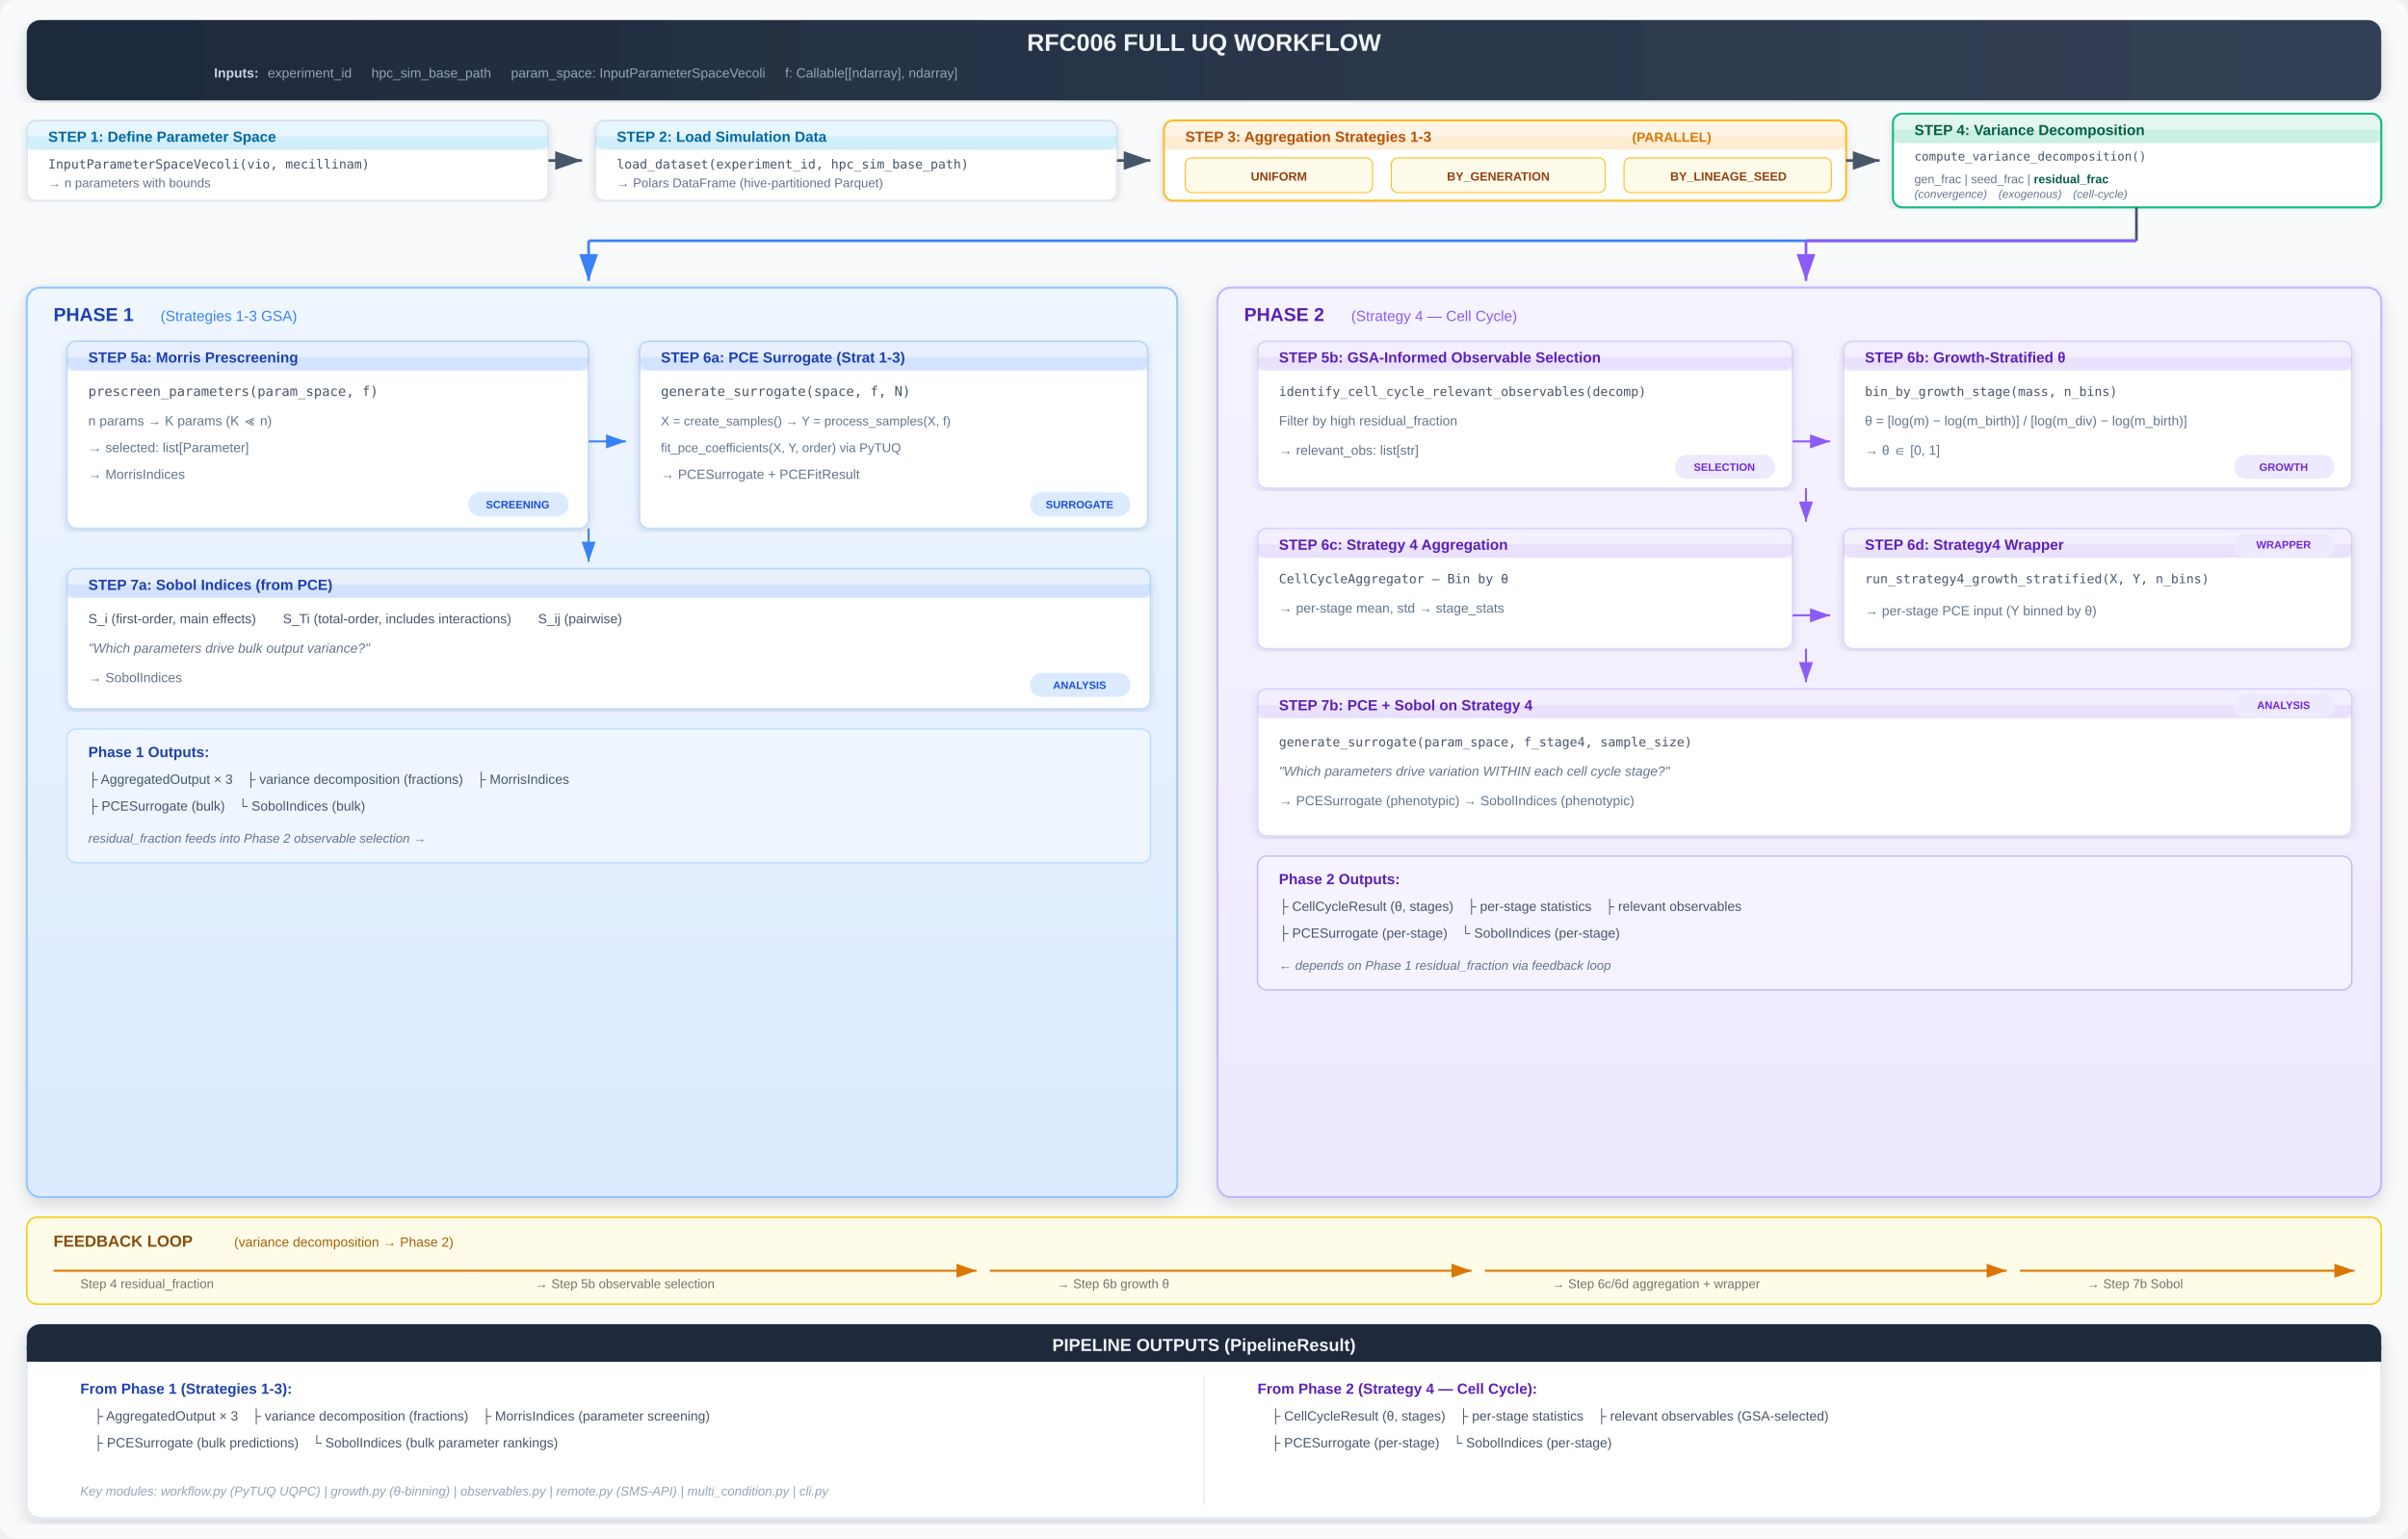
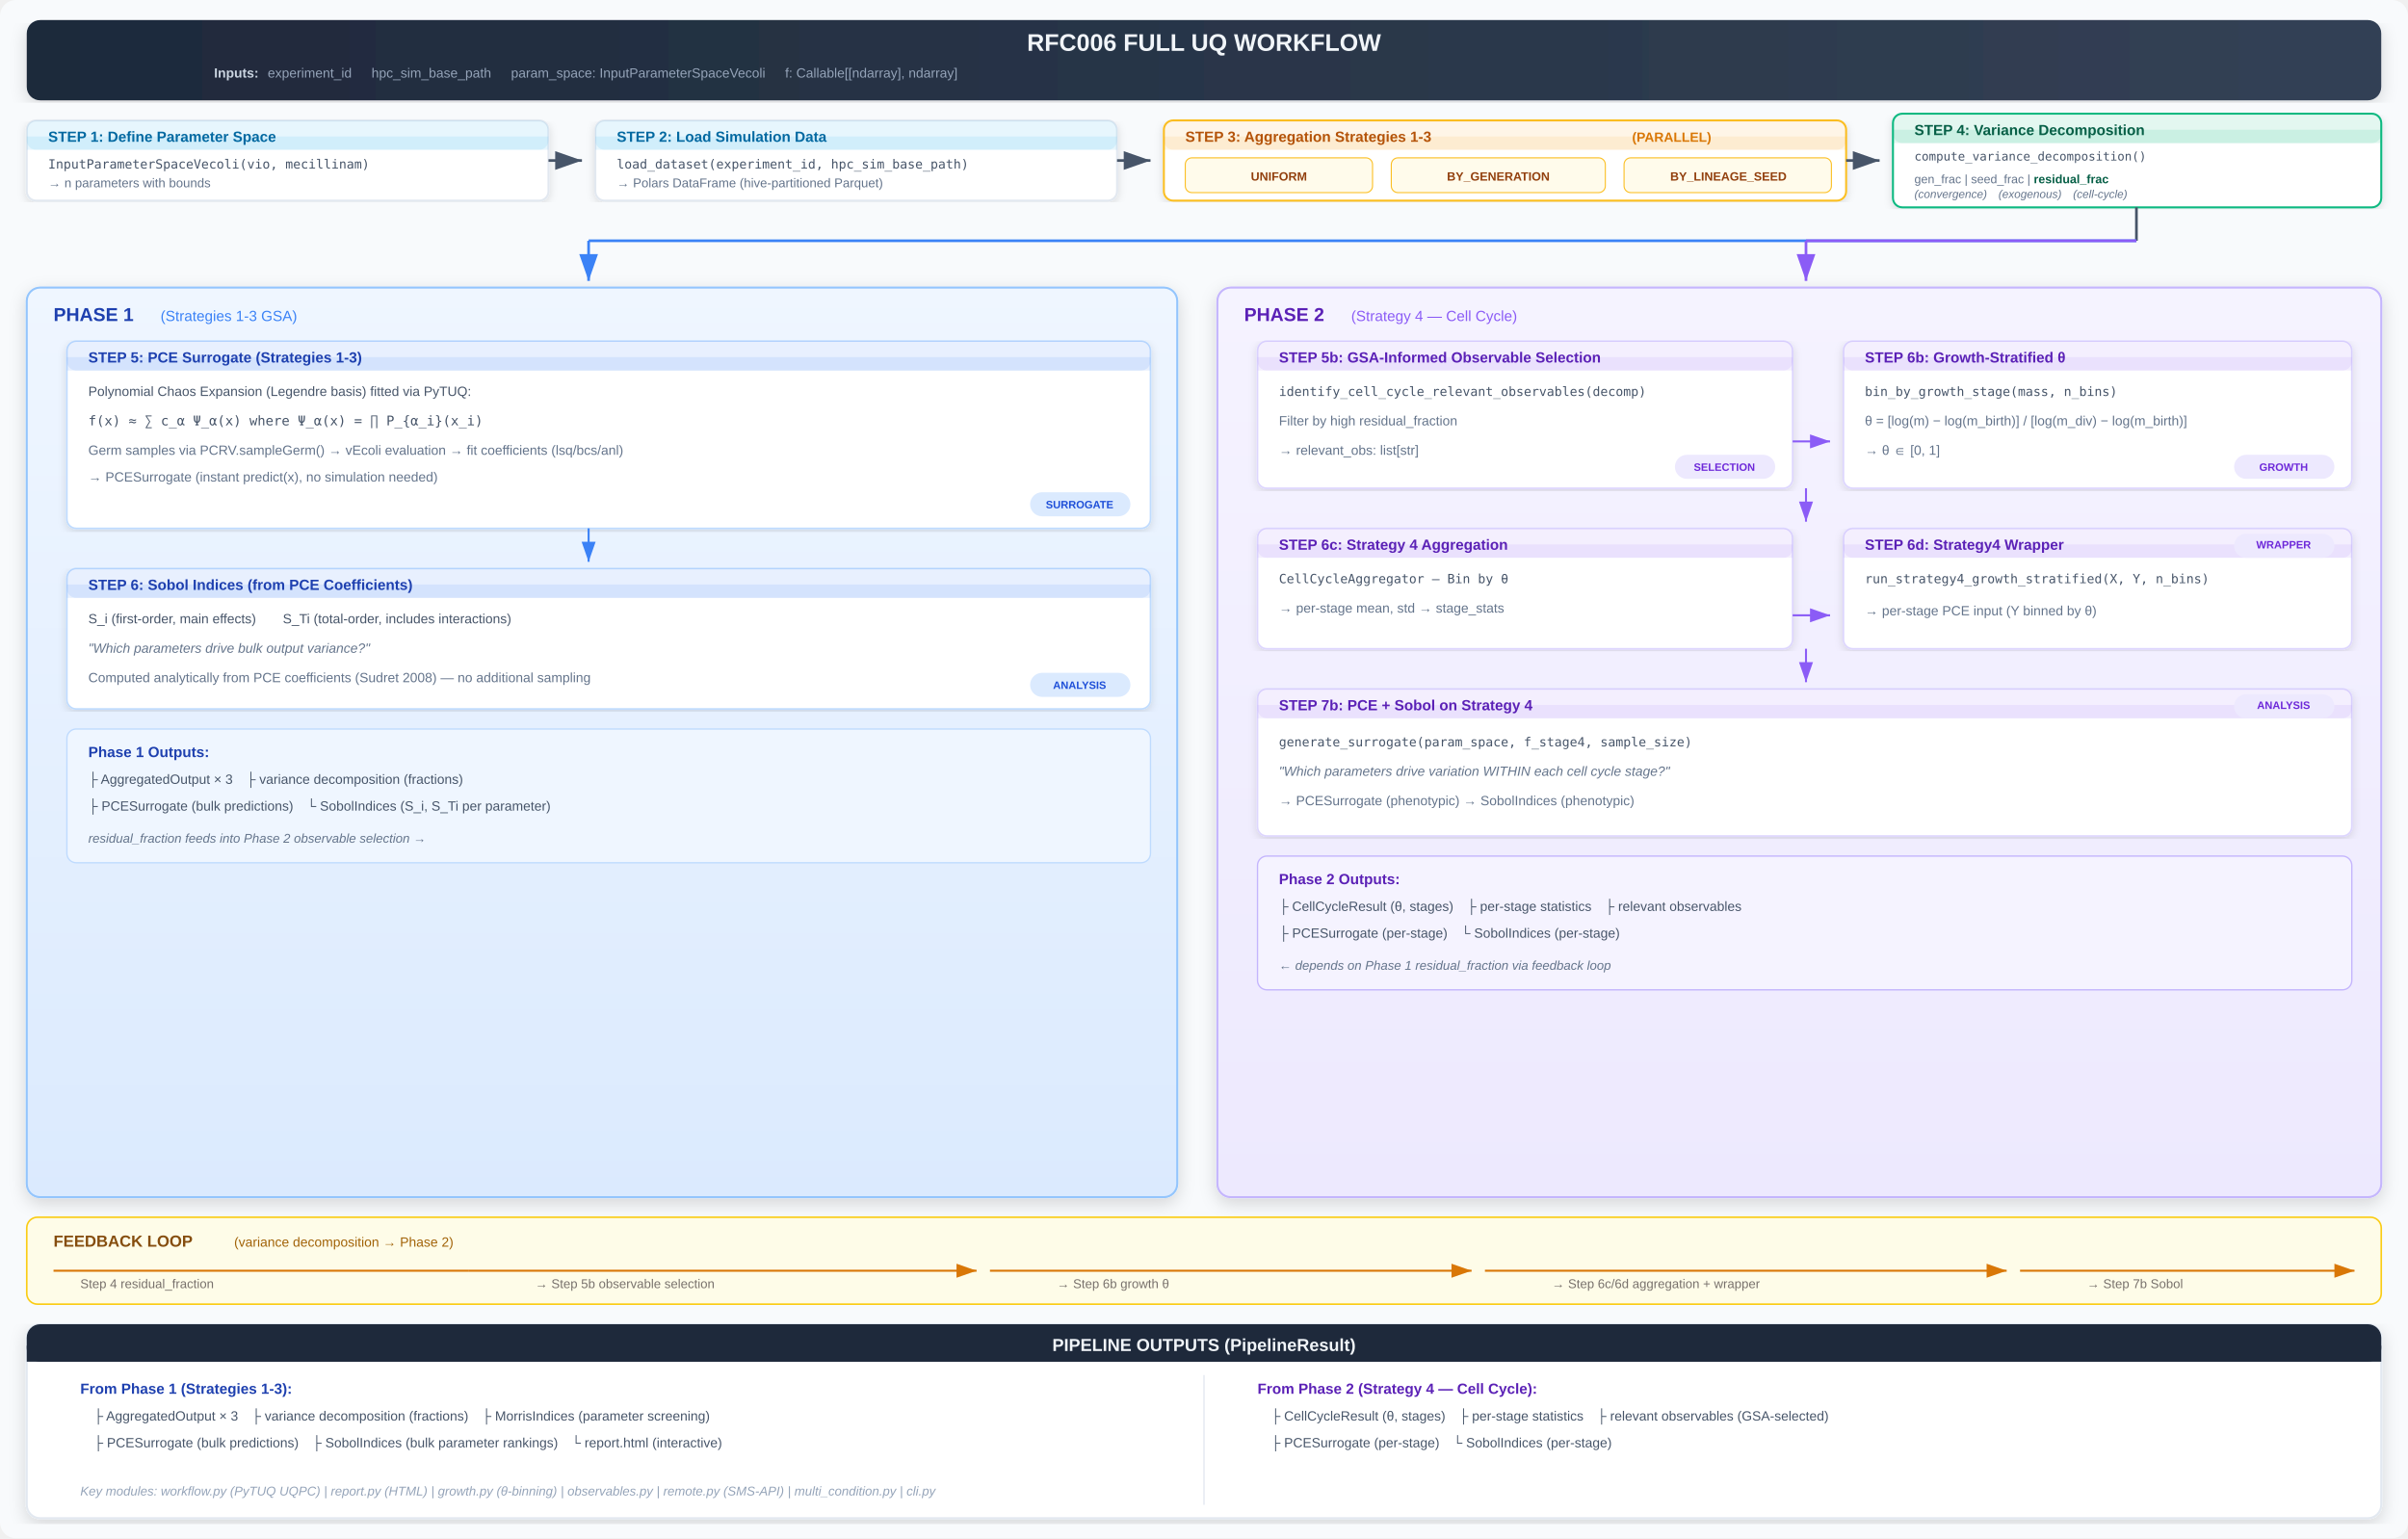
<svg xmlns="http://www.w3.org/2000/svg" viewBox="0 0 1800 1150" font-family="'Segoe UI', Arial, Helvetica, sans-serif">
  <defs>
    <marker id="arrow" markerWidth="10" markerHeight="7" refX="10" refY="3.5" orient="auto">
      <polygon points="0 0, 10 3.5, 0 7" fill="#475569" />
    </marker>
    <marker id="arrow-blue" markerWidth="10" markerHeight="7" refX="10" refY="3.5" orient="auto">
      <polygon points="0 0, 10 3.5, 0 7" fill="#3b82f6" />
    </marker>
    <marker id="arrow-purple" markerWidth="10" markerHeight="7" refX="10" refY="3.5" orient="auto">
      <polygon points="0 0, 10 3.5, 0 7" fill="#8b5cf6" />
    </marker>
    <marker id="arrow-amber" markerWidth="10" markerHeight="7" refX="10" refY="3.5" orient="auto">
      <polygon points="0 0, 10 3.5, 0 7" fill="#d97706" />
    </marker>
    <linearGradient id="headerGrad" x1="0" y1="0" x2="1" y2="0">
      <stop offset="0%" stop-color="#1e293b" />
      <stop offset="100%" stop-color="#334155" />
    </linearGradient>
    <linearGradient id="phase1Grad" x1="0" y1="0" x2="0" y2="1">
      <stop offset="0%" stop-color="#eff6ff" />
      <stop offset="100%" stop-color="#dbeafe" />
    </linearGradient>
    <linearGradient id="phase2Grad" x1="0" y1="0" x2="0" y2="1">
      <stop offset="0%" stop-color="#f5f3ff" />
      <stop offset="100%" stop-color="#ede9fe" />
    </linearGradient>
    <filter id="shadow" x="-2%" y="-2%" width="104%" height="104%">
      <feDropShadow dx="0" dy="2" stdDeviation="3" flood-color="#00000020" />
    </filter>
    <filter id="shadow-lg" x="-3%" y="-3%" width="106%" height="106%">
      <feDropShadow dx="0" dy="4" stdDeviation="6" flood-color="#00000025" />
    </filter>
  </defs>
  <rect width="1800" height="1150" fill="#f8fafc" rx="12" />
  <rect x="20" y="15" width="1760" height="60" rx="10" fill="url(#headerGrad)" filter="url(#shadow-lg)" />
  <text x="900" y="38" text-anchor="middle" fill="#f1f5f9" font-size="18" font-weight="700">RFC006 FULL UQ WORKFLOW</text>
  <text x="160" y="58" fill="#94a3b8" font-size="10">
    <tspan font-weight="600" fill="#cbd5e1">Inputs:</tspan>
    <tspan dx="4">experiment_id</tspan>
    <tspan dx="12">hpc_sim_base_path</tspan>
    <tspan dx="12">param_space: InputParameterSpaceVecoli</tspan>
    <tspan dx="12">f: Callable[[ndarray], ndarray]</tspan>
  </text>
  <rect x="20" y="90" width="390" height="60" rx="7" fill="#ffffff" stroke="#e2e8f0" stroke-width="1.5" filter="url(#shadow)" />
  <rect x="20" y="90" width="390" height="22" rx="7" fill="#0ea5e9" opacity="0.1" />
  <rect x="20" y="102" width="390" height="10" fill="#0ea5e9" opacity="0.1" />
  <text x="36" y="106" fill="#0369a1" font-size="11" font-weight="700">STEP 1: Define Parameter Space</text>
  <text x="36" y="126" fill="#475569" font-size="9.5" font-family="'SF Mono', 'Fira Code', monospace">InputParameterSpaceVecoli(vio, mecillinam)</text>
  <text x="36" y="140" fill="#64748b" font-size="9.5">→ n parameters with bounds</text>
  <line x1="410" y1="120" x2="435" y2="120" stroke="#475569" stroke-width="2" marker-end="url(#arrow)" />
  <rect x="445" y="90" width="390" height="60" rx="7" fill="#ffffff" stroke="#e2e8f0" stroke-width="1.5" filter="url(#shadow)" />
  <rect x="445" y="90" width="390" height="22" rx="7" fill="#0ea5e9" opacity="0.1" />
  <rect x="445" y="102" width="390" height="10" fill="#0ea5e9" opacity="0.1" />
  <text x="461" y="106" fill="#0369a1" font-size="11" font-weight="700">STEP 2: Load Simulation Data</text>
  <text x="461" y="126" fill="#475569" font-size="9.5" font-family="'SF Mono', 'Fira Code', monospace">load_dataset(experiment_id, hpc_sim_base_path)</text>
  <text x="461" y="140" fill="#64748b" font-size="9.5">→ Polars DataFrame (hive-partitioned Parquet)</text>
  <line x1="835" y1="120" x2="860" y2="120" stroke="#475569" stroke-width="2" marker-end="url(#arrow)" />
  <rect x="870" y="90" width="510" height="60" rx="7" fill="#ffffff" stroke="#fbbf24" stroke-width="1.5" filter="url(#shadow)" />
  <rect x="870" y="90" width="510" height="22" rx="7" fill="#f59e0b" opacity="0.1" />
  <rect x="870" y="102" width="510" height="10" fill="#f59e0b" opacity="0.1" />
  <text x="886" y="106" fill="#b45309" font-size="11" font-weight="700">STEP 3: Aggregation Strategies 1-3</text>
  <text x="1220" y="106" fill="#d97706" font-size="10" font-weight="600">(PARALLEL)</text>
  <rect x="886" y="118" width="140" height="26" rx="5" fill="#fffbeb" stroke="#fbbf24" stroke-width="0.8" />
  <text x="956" y="135" text-anchor="middle" fill="#92400e" font-size="9" font-weight="600">UNIFORM</text>
  <rect x="1040" y="118" width="160" height="26" rx="5" fill="#fffbeb" stroke="#fbbf24" stroke-width="0.8" />
  <text x="1120" y="135" text-anchor="middle" fill="#92400e" font-size="9" font-weight="600">BY_GENERATION</text>
  <rect x="1214" y="118" width="155" height="26" rx="5" fill="#fffbeb" stroke="#fbbf24" stroke-width="0.8" />
  <text x="1292" y="135" text-anchor="middle" fill="#92400e" font-size="9" font-weight="600">BY_LINEAGE_SEED</text>
  <line x1="1380" y1="120" x2="1405" y2="120" stroke="#475569" stroke-width="2" marker-end="url(#arrow)" />
  <rect x="1415" y="85" width="365" height="70" rx="7" fill="#ffffff" stroke="#10b981" stroke-width="1.5" filter="url(#shadow)" />
  <rect x="1415" y="85" width="365" height="22" rx="7" fill="#10b981" opacity="0.12" />
  <rect x="1415" y="97" width="365" height="10" fill="#10b981" opacity="0.12" />
  <text x="1431" y="101" fill="#065f46" font-size="11" font-weight="700">STEP 4: Variance Decomposition</text>
  <text x="1431" y="120" fill="#475569" font-size="9" font-family="'SF Mono', 'Fira Code', monospace">compute_variance_decomposition()</text>
  <text x="1431" y="137" fill="#64748b" font-size="9">gen_frac | seed_frac | <tspan font-weight="600" fill="#065f46">residual_frac</tspan>
  </text>
  <text x="1431" y="148" fill="#64748b" font-size="8.5" font-style="italic">(convergence) (exogenous) (cell-cycle)</text>
  <line x1="1597" y1="155" x2="1597" y2="180" stroke="#475569" stroke-width="2" />
  <line x1="1597" y1="180" x2="440" y2="180" stroke="#3b82f6" stroke-width="2" />
  <line x1="440" y1="180" x2="440" y2="210" stroke="#3b82f6" stroke-width="2" marker-end="url(#arrow-blue)" />
  <line x1="1597" y1="180" x2="1350" y2="180" stroke="#8b5cf6" stroke-width="2" />
  <line x1="1350" y1="180" x2="1350" y2="210" stroke="#8b5cf6" stroke-width="2" marker-end="url(#arrow-purple)" />
  <rect x="20" y="215" width="860" height="680" rx="10" fill="url(#phase1Grad)" stroke="#93c5fd" stroke-width="1.5" filter="url(#shadow-lg)" />
  <text x="40" y="240" fill="#1e40af" font-size="14" font-weight="700">PHASE 1</text>
  <text x="120" y="240" fill="#3b82f6" font-size="11">(Strategies 1-3 GSA)</text>
-   <rect x="50" y="255" width="390" height="140" rx="7" fill="#ffffff" stroke="#bfdbfe" stroke-width="1.2" filter="url(#shadow)" />
-   <rect x="50" y="255" width="390" height="22" rx="7" fill="#3b82f6" opacity="0.12" />
-   <rect x="50" y="267" width="390" height="10" fill="#3b82f6" opacity="0.12" />
-   <text x="66" y="271" fill="#1e40af" font-size="11" font-weight="700">STEP 5a: Morris Prescreening</text>
-   <text x="66" y="296" fill="#475569" font-size="10" font-family="'SF Mono', 'Fira Code', monospace">prescreen_parameters(param_space, f)</text>
-   <text x="66" y="318" fill="#64748b" font-size="10">n params → K params (K ≪ n)</text>
-   <text x="66" y="338" fill="#64748b" font-size="10">→ selected: list[Parameter]</text>
-   <text x="66" y="358" fill="#64748b" font-size="10">→ MorrisIndices</text>
-   <rect x="350" y="368" width="75" height="18" rx="9" fill="#dbeafe" />
-   <text x="387" y="380" text-anchor="middle" fill="#1d4ed8" font-size="8" font-weight="600">SCREENING</text>
-   <line x1="440" y1="330" x2="468" y2="330" stroke="#3b82f6" stroke-width="1.5" marker-end="url(#arrow-blue)" />
-   <rect x="478" y="255" width="380" height="140" rx="7" fill="#ffffff" stroke="#bfdbfe" stroke-width="1.2" filter="url(#shadow)" />
-   <rect x="478" y="255" width="380" height="22" rx="7" fill="#3b82f6" opacity="0.12" />
-   <rect x="478" y="267" width="380" height="10" fill="#3b82f6" opacity="0.12" />
-   <text x="494" y="271" fill="#1e40af" font-size="11" font-weight="700">STEP 6a: PCE Surrogate (Strat 1-3)</text>
-   <text x="494" y="296" fill="#475569" font-size="10" font-family="'SF Mono', 'Fira Code', monospace">generate_surrogate(space, f, N)</text>
-   <text x="494" y="318" fill="#64748b" font-size="9.5">X = create_samples() → Y = process_samples(X, f)</text>
-   <text x="494" y="338" fill="#64748b" font-size="9.5">fit_pce_coefficients(X, Y, order) via PyTUQ</text>
-   <text x="494" y="358" fill="#64748b" font-size="10">→ PCESurrogate + PCEFitResult</text>
+   <rect x="50" y="255" width="810" height="140" rx="7" fill="#ffffff" stroke="#bfdbfe" stroke-width="1.2" filter="url(#shadow)" />
+   <rect x="50" y="255" width="810" height="22" rx="7" fill="#3b82f6" opacity="0.12" />
+   <rect x="50" y="267" width="810" height="10" fill="#3b82f6" opacity="0.12" />
+   <text x="66" y="271" fill="#1e40af" font-size="11" font-weight="700">STEP 5: PCE Surrogate (Strategies 1-3)</text>
+   <text x="66" y="296" fill="#475569" font-size="10">Polynomial Chaos Expansion (Legendre basis) fitted via PyTUQ:</text>
+   <text x="66" y="318" fill="#475569" font-size="10" font-family="'SF Mono', 'Fira Code', monospace">f(x) ≈ ∑ c_α Ψ_α(x)    where Ψ_α(x) = ∏ P_{α_i}(x_i)</text>
+   <text x="66" y="340" fill="#64748b" font-size="10">Germ samples via PCRV.sampleGerm() → vEcoli evaluation → fit coefficients (lsq/bcs/anl)</text>
+   <text x="66" y="360" fill="#64748b" font-size="10">→ PCESurrogate (instant predict(x), no simulation needed)</text>
  <rect x="770" y="368" width="75" height="18" rx="9" fill="#dbeafe" />
  <text x="807" y="380" text-anchor="middle" fill="#1d4ed8" font-size="8" font-weight="600">SURROGATE</text>
  <line x1="440" y1="395" x2="440" y2="420" stroke="#3b82f6" stroke-width="1.5" marker-end="url(#arrow-blue)" />
  <rect x="50" y="425" width="810" height="105" rx="7" fill="#ffffff" stroke="#bfdbfe" stroke-width="1.2" filter="url(#shadow)" />
  <rect x="50" y="425" width="810" height="22" rx="7" fill="#3b82f6" opacity="0.12" />
  <rect x="50" y="437" width="810" height="10" fill="#3b82f6" opacity="0.12" />
-   <text x="66" y="441" fill="#1e40af" font-size="11" font-weight="700">STEP 7a: Sobol Indices (from PCE)</text>
-   <text x="66" y="466" fill="#475569" font-size="10">S_i (first-order, main effects)  S_Ti (total-order, includes interactions)  S_ij (pairwise)</text>
+   <text x="66" y="441" fill="#1e40af" font-size="11" font-weight="700">STEP 6: Sobol Indices (from PCE Coefficients)</text>
+   <text x="66" y="466" fill="#475569" font-size="10">S_i (first-order, main effects)  S_Ti (total-order, includes interactions)</text>
  <text x="66" y="488" fill="#64748b" font-size="10" font-style="italic">"Which parameters drive bulk output variance?"</text>
-   <text x="66" y="510" fill="#64748b" font-size="10">→ SobolIndices</text>
+   <text x="66" y="510" fill="#64748b" font-size="10">Computed analytically from PCE coefficients (Sudret 2008) — no additional sampling</text>
  <rect x="770" y="503" width="75" height="18" rx="9" fill="#dbeafe" />
  <text x="807" y="515" text-anchor="middle" fill="#1d4ed8" font-size="8" font-weight="600">ANALYSIS</text>
  <rect x="50" y="545" width="810" height="100" rx="7" fill="#eff6ff" stroke="#bfdbfe" stroke-width="1" />
  <text x="66" y="566" fill="#1e40af" font-size="11" font-weight="700">Phase 1 Outputs:</text>
-   <text x="66" y="586" fill="#475569" font-size="10">├ AggregatedOutput × 3 ├ variance decomposition (fractions) ├ MorrisIndices</text>
-   <text x="66" y="606" fill="#475569" font-size="10">├ PCESurrogate (bulk) └ SobolIndices (bulk)</text>
+   <text x="66" y="586" fill="#475569" font-size="10">├ AggregatedOutput × 3 ├ variance decomposition (fractions)</text>
+   <text x="66" y="606" fill="#475569" font-size="10">├ PCESurrogate (bulk predictions) └ SobolIndices (S_i, S_Ti per parameter)</text>
  <text x="66" y="630" fill="#64748b" font-size="9.5" font-style="italic">residual_fraction feeds into Phase 2 observable selection →</text>
  <rect x="910" y="215" width="870" height="680" rx="10" fill="url(#phase2Grad)" stroke="#c4b5fd" stroke-width="1.5" filter="url(#shadow-lg)" />
  <text x="930" y="240" fill="#5b21b6" font-size="14" font-weight="700">PHASE 2</text>
  <text x="1010" y="240" fill="#8b5cf6" font-size="11">(Strategy 4 — Cell Cycle)</text>
  <rect x="940" y="255" width="400" height="110" rx="7" fill="#ffffff" stroke="#ddd6fe" stroke-width="1.2" filter="url(#shadow)" />
  <rect x="940" y="255" width="400" height="22" rx="7" fill="#8b5cf6" opacity="0.1" />
  <rect x="940" y="267" width="400" height="10" fill="#8b5cf6" opacity="0.1" />
  <text x="956" y="271" fill="#5b21b6" font-size="11" font-weight="700">STEP 5b: GSA-Informed Observable Selection</text>
  <text x="956" y="296" fill="#475569" font-size="9.5" font-family="'SF Mono', 'Fira Code', monospace">identify_cell_cycle_relevant_observables(decomp)</text>
  <text x="956" y="318" fill="#64748b" font-size="10">Filter by high residual_fraction</text>
  <text x="956" y="340" fill="#64748b" font-size="10">→ relevant_obs: list[str]</text>
  <rect x="1252" y="340" width="75" height="18" rx="9" fill="#ede9fe" />
  <text x="1289" y="352" text-anchor="middle" fill="#6d28d9" font-size="8" font-weight="600">SELECTION</text>
  <line x1="1340" y1="330" x2="1368" y2="330" stroke="#8b5cf6" stroke-width="1.5" marker-end="url(#arrow-purple)" />
  <rect x="1378" y="255" width="380" height="110" rx="7" fill="#ffffff" stroke="#ddd6fe" stroke-width="1.2" filter="url(#shadow)" />
  <rect x="1378" y="255" width="380" height="22" rx="7" fill="#8b5cf6" opacity="0.1" />
  <rect x="1378" y="267" width="380" height="10" fill="#8b5cf6" opacity="0.1" />
  <text x="1394" y="271" fill="#5b21b6" font-size="11" font-weight="700">STEP 6b: Growth-Stratified θ</text>
  <text x="1394" y="296" fill="#475569" font-size="9.5" font-family="'SF Mono', 'Fira Code', monospace">bin_by_growth_stage(mass, n_bins)</text>
  <text x="1394" y="318" fill="#64748b" font-size="10">θ = [log(m) − log(m_birth)] / [log(m_div) − log(m_birth)]</text>
  <text x="1394" y="340" fill="#64748b" font-size="10">→ θ ∈ [0, 1]</text>
  <rect x="1670" y="340" width="75" height="18" rx="9" fill="#ede9fe" />
  <text x="1707" y="352" text-anchor="middle" fill="#6d28d9" font-size="8" font-weight="600">GROWTH</text>
  <line x1="1350" y1="365" x2="1350" y2="390" stroke="#8b5cf6" stroke-width="1.5" marker-end="url(#arrow-purple)" />
  <rect x="940" y="395" width="400" height="90" rx="7" fill="#ffffff" stroke="#ddd6fe" stroke-width="1.2" filter="url(#shadow)" />
  <rect x="940" y="395" width="400" height="22" rx="7" fill="#8b5cf6" opacity="0.1" />
  <rect x="940" y="407" width="400" height="10" fill="#8b5cf6" opacity="0.1" />
  <text x="956" y="411" fill="#5b21b6" font-size="11" font-weight="700">STEP 6c: Strategy 4 Aggregation</text>
  <text x="956" y="436" fill="#475569" font-size="9.5" font-family="'SF Mono', 'Fira Code', monospace">CellCycleAggregator — Bin by θ</text>
  <text x="956" y="458" fill="#64748b" font-size="10">→ per-stage mean, std → stage_stats</text>
  <line x1="1340" y1="460" x2="1368" y2="460" stroke="#8b5cf6" stroke-width="1.5" marker-end="url(#arrow-purple)" />
  <rect x="1378" y="395" width="380" height="90" rx="7" fill="#ffffff" stroke="#ddd6fe" stroke-width="1.2" filter="url(#shadow)" />
  <rect x="1378" y="395" width="380" height="22" rx="7" fill="#8b5cf6" opacity="0.1" />
  <rect x="1378" y="407" width="380" height="10" fill="#8b5cf6" opacity="0.1" />
  <text x="1394" y="411" fill="#5b21b6" font-size="11" font-weight="700">STEP 6d: Strategy4 Wrapper</text>
  <rect x="1670" y="399" width="75" height="18" rx="9" fill="#ede9fe" />
  <text x="1707" y="410" text-anchor="middle" fill="#6d28d9" font-size="8" font-weight="600">WRAPPER</text>
  <text x="1394" y="436" fill="#475569" font-size="9.5" font-family="'SF Mono', 'Fira Code', monospace">run_strategy4_growth_stratified(X, Y, n_bins)</text>
  <text x="1394" y="460" fill="#64748b" font-size="10">→ per-stage PCE input (Y binned by θ)</text>
  <line x1="1350" y1="485" x2="1350" y2="510" stroke="#8b5cf6" stroke-width="1.5" marker-end="url(#arrow-purple)" />
  <rect x="940" y="515" width="818" height="110" rx="7" fill="#ffffff" stroke="#ddd6fe" stroke-width="1.2" filter="url(#shadow)" />
  <rect x="940" y="515" width="818" height="22" rx="7" fill="#8b5cf6" opacity="0.1" />
  <rect x="940" y="527" width="818" height="10" fill="#8b5cf6" opacity="0.1" />
  <text x="956" y="531" fill="#5b21b6" font-size="11" font-weight="700">STEP 7b: PCE + Sobol on Strategy 4</text>
  <rect x="1670" y="519" width="75" height="18" rx="9" fill="#ede9fe" />
  <text x="1707" y="530" text-anchor="middle" fill="#6d28d9" font-size="8" font-weight="600">ANALYSIS</text>
  <text x="956" y="558" fill="#475569" font-size="9.5" font-family="'SF Mono', 'Fira Code', monospace">generate_surrogate(param_space, f_stage4, sample_size)</text>
  <text x="956" y="580" fill="#64748b" font-size="10" font-style="italic">"Which parameters drive variation WITHIN each cell cycle stage?"</text>
  <text x="956" y="602" fill="#64748b" font-size="10">→ PCESurrogate (phenotypic) → SobolIndices (phenotypic)</text>
  <rect x="940" y="640" width="818" height="100" rx="7" fill="#f5f3ff" stroke="#c4b5fd" stroke-width="1" />
  <text x="956" y="661" fill="#5b21b6" font-size="11" font-weight="700">Phase 2 Outputs:</text>
  <text x="956" y="681" fill="#475569" font-size="10">├ CellCycleResult (θ, stages) ├ per-stage statistics ├ relevant observables</text>
  <text x="956" y="701" fill="#475569" font-size="10">├ PCESurrogate (per-stage) └ SobolIndices (per-stage)</text>
  <text x="956" y="725" fill="#64748b" font-size="9.5" font-style="italic">← depends on Phase 1 residual_fraction via feedback loop</text>
  <rect x="20" y="910" width="1760" height="65" rx="8" fill="#fefce8" stroke="#facc15" stroke-width="1.2" />
  <text x="40" y="932" fill="#854d0e" font-size="12" font-weight="700">FEEDBACK LOOP</text>
  <text x="175" y="932" fill="#a16207" font-size="10">(variance decomposition → Phase 2)</text>
  <line x1="40" y1="950" x2="350" y2="950" stroke="#d97706" stroke-width="1.5" />
  <text x="60" y="963" fill="#78716c" font-size="9.5">Step 4 residual_fraction</text>
  <line x1="350" y1="950" x2="730" y2="950" stroke="#d97706" stroke-width="1.5" marker-end="url(#arrow-amber)" />
  <text x="400" y="963" fill="#78716c" font-size="9.5">→ Step 5b observable selection</text>
  <line x1="740" y1="950" x2="1100" y2="950" stroke="#d97706" stroke-width="1.5" marker-end="url(#arrow-amber)" />
  <text x="790" y="963" fill="#78716c" font-size="9.5">→ Step 6b growth θ</text>
  <line x1="1110" y1="950" x2="1500" y2="950" stroke="#d97706" stroke-width="1.5" marker-end="url(#arrow-amber)" />
  <text x="1160" y="963" fill="#78716c" font-size="9.5">→ Step 6c/6d aggregation + wrapper</text>
  <line x1="1510" y1="950" x2="1760" y2="950" stroke="#d97706" stroke-width="1.5" marker-end="url(#arrow-amber)" />
  <text x="1560" y="963" fill="#78716c" font-size="9.5">→ Step 7b Sobol</text>
  <rect x="20" y="990" width="1760" height="145" rx="10" fill="#ffffff" stroke="#e2e8f0" stroke-width="1.5" filter="url(#shadow-lg)" />
  <rect x="20" y="990" width="1760" height="28" rx="10" fill="#1e293b" />
  <rect x="20" y="1006" width="1760" height="12" fill="#1e293b" />
  <text x="900" y="1010" text-anchor="middle" fill="#f1f5f9" font-size="13" font-weight="700">PIPELINE OUTPUTS (PipelineResult)</text>
  <text x="60" y="1042" fill="#1e40af" font-size="11" font-weight="700">From Phase 1 (Strategies 1-3):</text>
  <text x="70" y="1062" fill="#475569" font-size="10">├ AggregatedOutput × 3 ├ variance decomposition (fractions) ├ MorrisIndices (parameter screening)</text>
-   <text x="70" y="1082" fill="#475569" font-size="10">├ PCESurrogate (bulk predictions) └ SobolIndices (bulk parameter rankings)</text>
+   <text x="70" y="1082" fill="#475569" font-size="10">├ PCESurrogate (bulk predictions) ├ SobolIndices (bulk parameter rankings) └ report.html (interactive)</text>
  <line x1="900" y1="1028" x2="900" y2="1125" stroke="#e2e8f0" stroke-width="1" />
  <text x="940" y="1042" fill="#5b21b6" font-size="11" font-weight="700">From Phase 2 (Strategy 4 — Cell Cycle):</text>
  <text x="950" y="1062" fill="#475569" font-size="10">├ CellCycleResult (θ, stages) ├ per-stage statistics ├ relevant observables (GSA-selected)</text>
  <text x="950" y="1082" fill="#475569" font-size="10">├ PCESurrogate (per-stage) └ SobolIndices (per-stage)</text>
-   <text x="60" y="1118" fill="#94a3b8" font-size="9.5" font-style="italic">Key modules: workflow.py (PyTUQ UQPC) | growth.py (θ-binning) | observables.py | remote.py (SMS-API) | multi_condition.py | cli.py</text>
+   <text x="60" y="1118" fill="#94a3b8" font-size="9.5" font-style="italic">Key modules: workflow.py (PyTUQ UQPC) | report.py (HTML) | growth.py (θ-binning) | observables.py | remote.py (SMS-API) | multi_condition.py | cli.py</text>
</svg>
